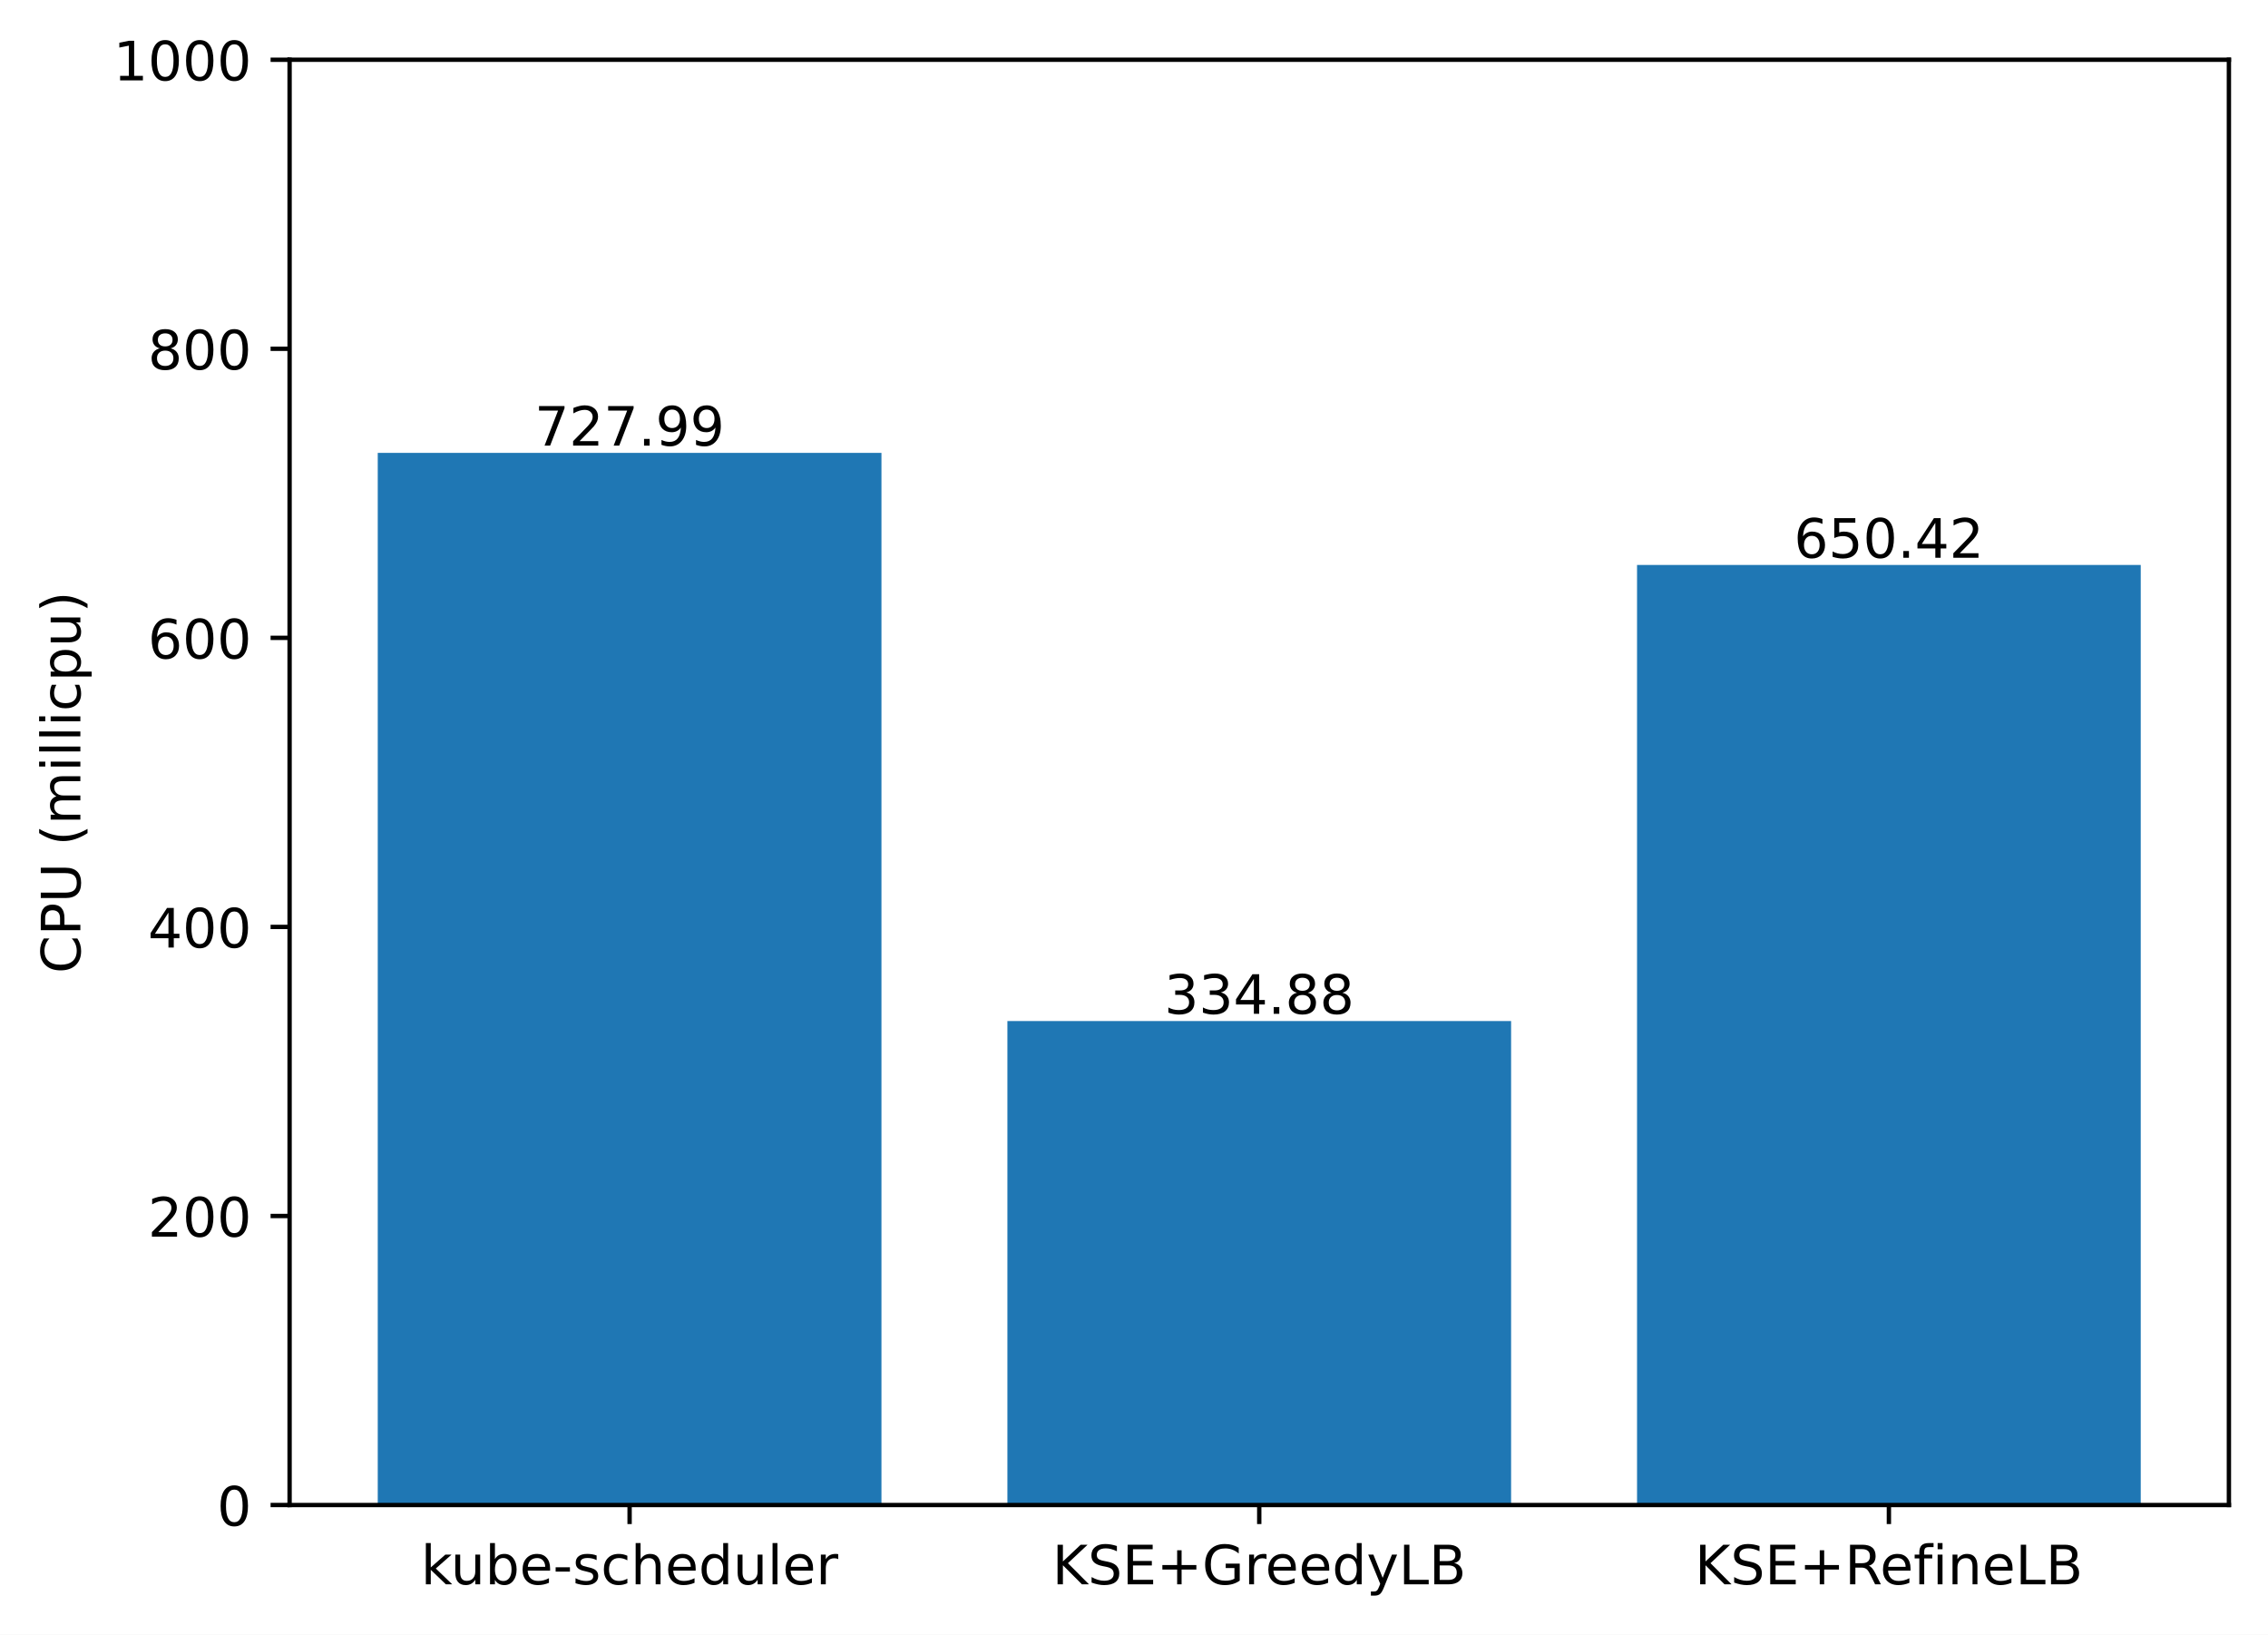
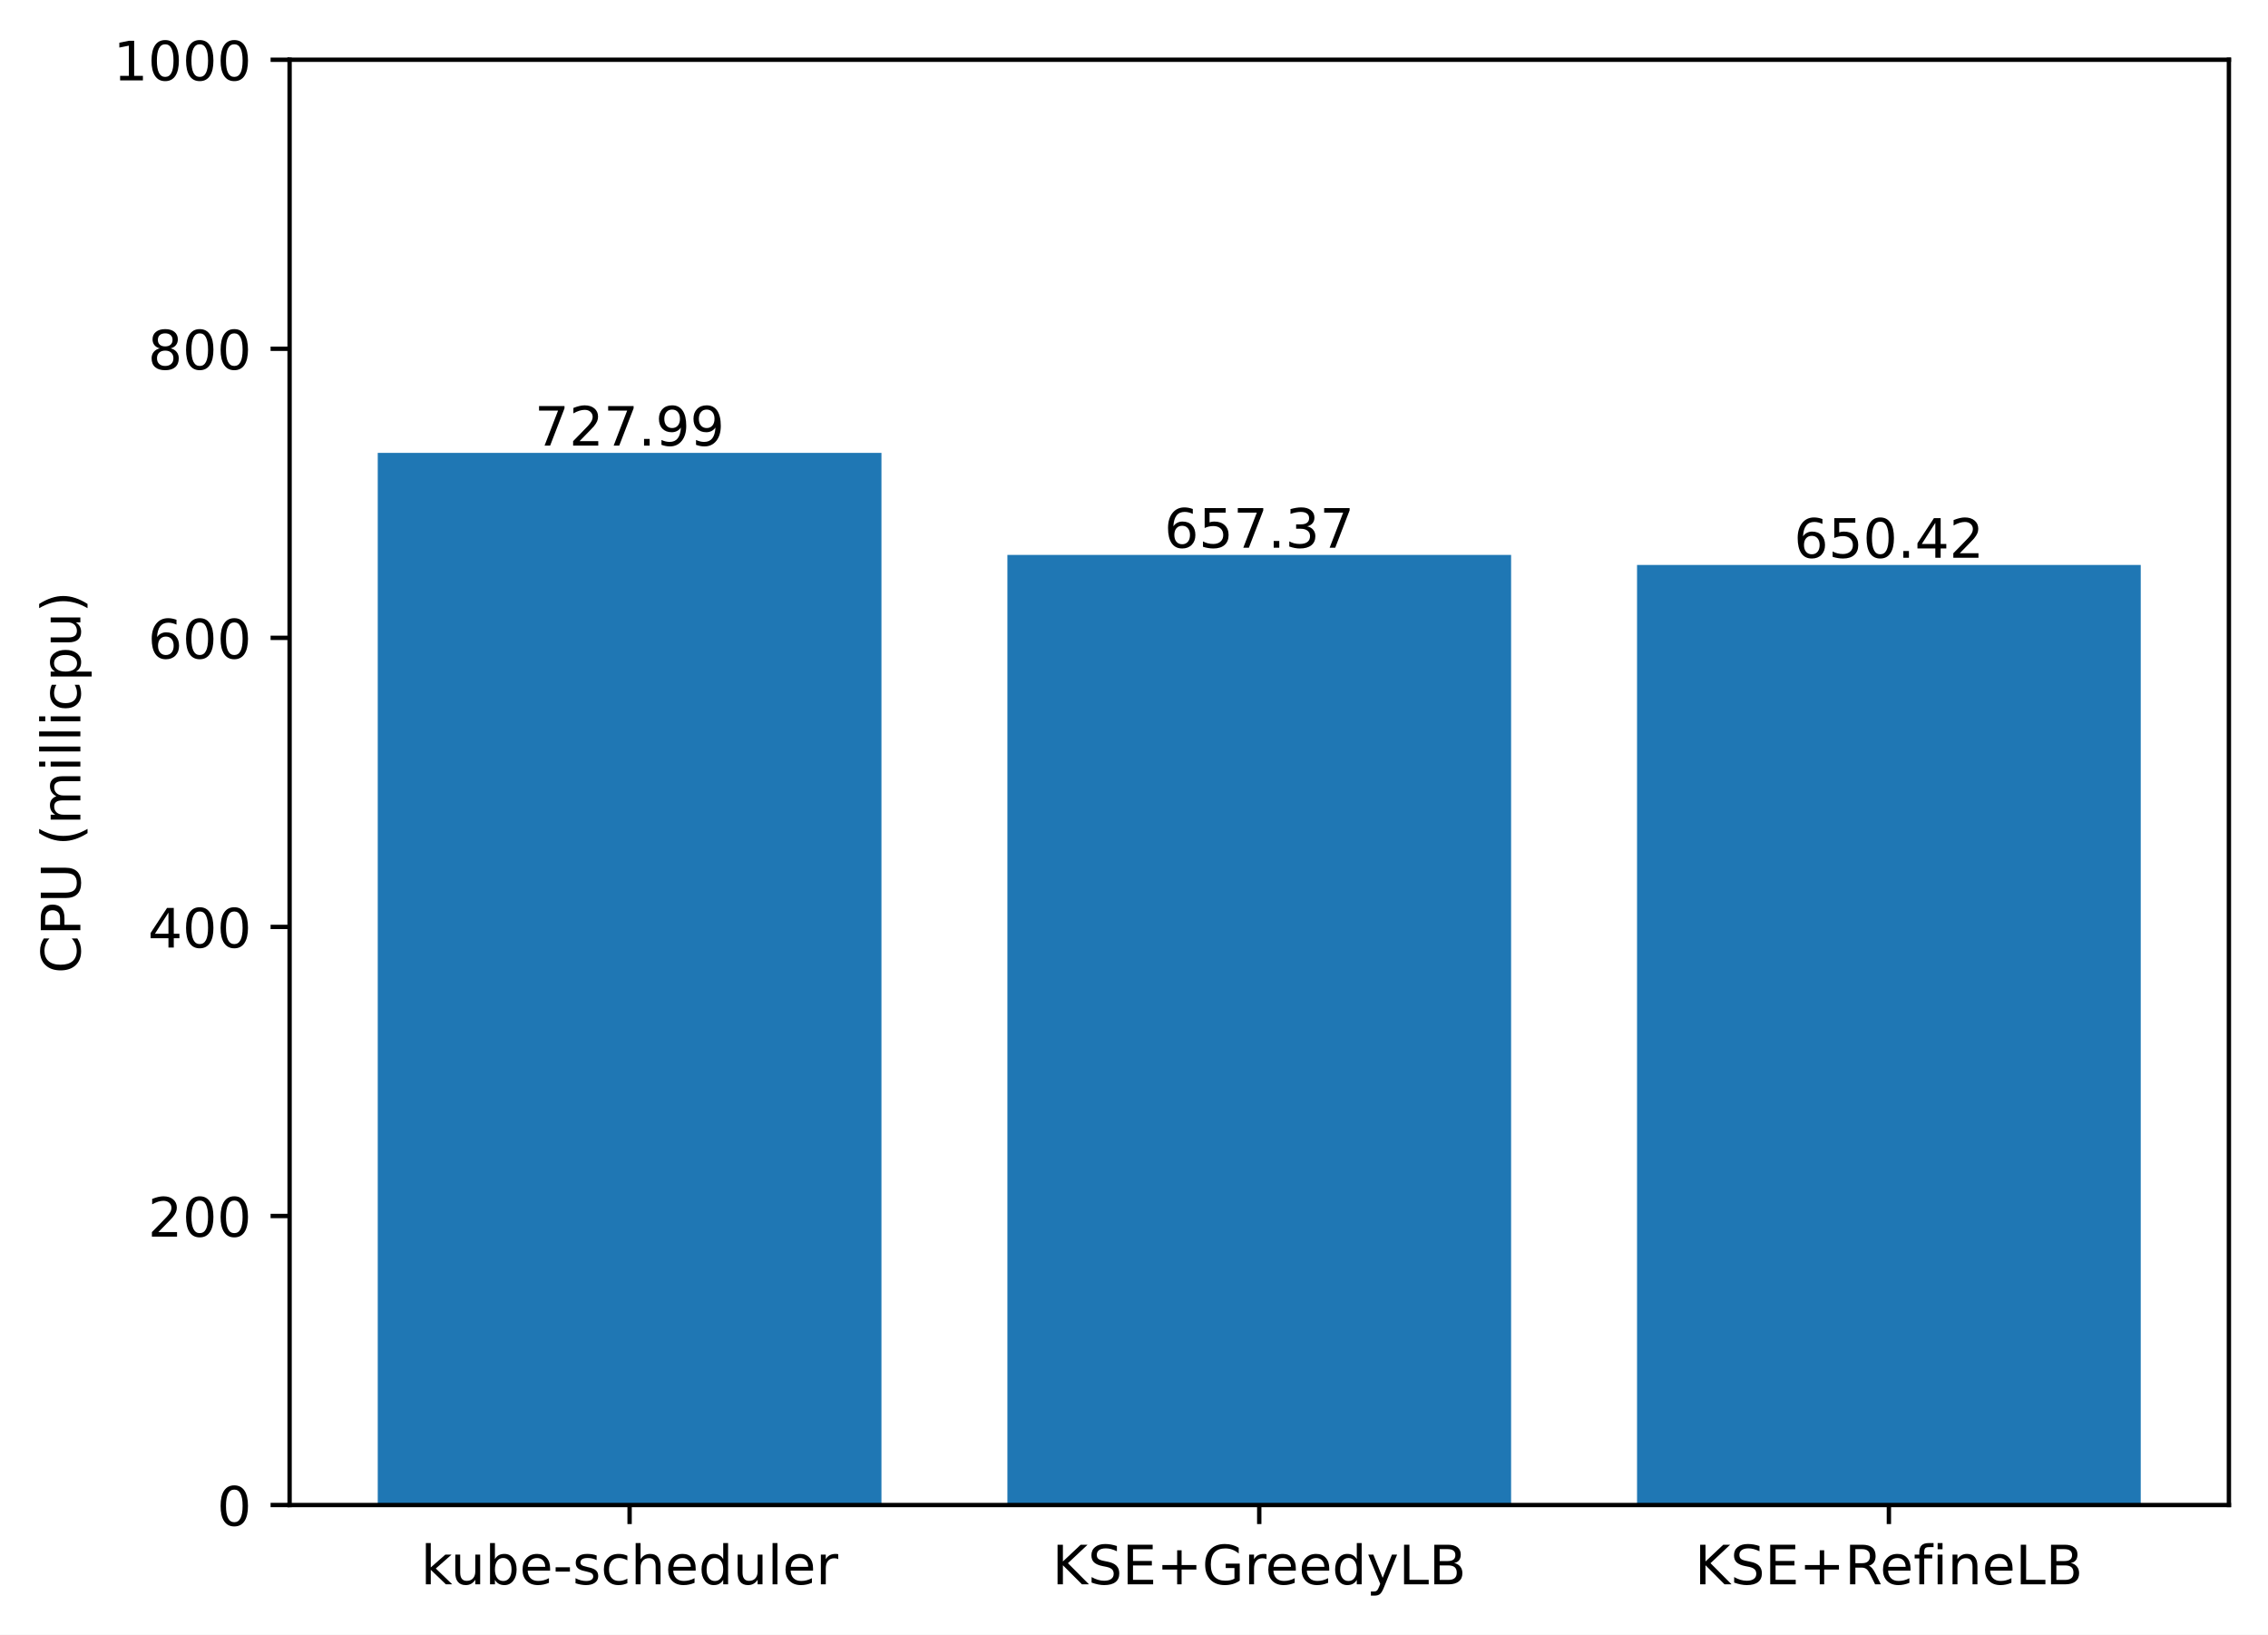
<svg xmlns="http://www.w3.org/2000/svg" xmlns:xlink="http://www.w3.org/1999/xlink" width="417.648pt" height="300.989pt" viewBox="0 0 417.648 300.989" version="1.1">
  <defs>
    <style type="text/css">*{stroke-linejoin: round; stroke-linecap: butt}</style>
  </defs>
  <g id="figure_1">
    <g id="patch_1">
      <path d="M 0 300.989  L 417.648 300.989  L 417.648 0  L 0 0  z " style="fill: #ffffff" />
    </g>
    <g id="axes_1">
      <g id="patch_2">
        <path d="M 53.328 277.111  L 410.448 277.111  L 410.448 10.999  L 53.328 10.999  z " style="fill: #ffffff" />
      </g>
      <g id="patch_3">
-         <path d="M 69.561 277.111  L 162.319 277.111  L 162.319 83.384  L 69.561 83.384  z " clip-path="url(#p532f276a85)" style="fill: #1f77b4" />
+         <path d="M 69.561 277.111  L 162.319 277.111  L 162.319 83.384  L 69.561 83.384  z " clip-path="url(#p25526dd1a4)" style="fill: #1f77b4" />
      </g>
      <g id="patch_4">
-         <path d="M 185.509 277.111  L 278.267 277.111  L 278.267 187.996  L 185.509 187.996  z " clip-path="url(#p532f276a85)" style="fill: #1f77b4" />
+         <path d="M 185.509 277.111  L 278.267 277.111  L 278.267 102.177  L 185.509 102.177  z " clip-path="url(#p25526dd1a4)" style="fill: #1f77b4" />
      </g>
      <g id="patch_5">
-         <path d="M 301.457 277.111  L 394.215 277.111  L 394.215 104.027  L 301.457 104.027  z " clip-path="url(#p532f276a85)" style="fill: #1f77b4" />
+         <path d="M 301.457 277.111  L 394.215 277.111  L 394.215 104.027  L 301.457 104.027  z " clip-path="url(#p25526dd1a4)" style="fill: #1f77b4" />
      </g>
      <g id="matplotlib.axis_1">
        <g id="xtick_1">
          <g id="line2d_1">
            <defs>
-               <path id="m9d45cdbfcd" d="M 0 0  L 0 3.5  " style="stroke: #000000; stroke-width: 0.8" />
+               <path id="mc651238b7f" d="M 0 0  L 0 3.5  " style="stroke: #000000; stroke-width: 0.8" />
            </defs>
            <g>
-               <use xlink:href="#m9d45cdbfcd" x="115.94" y="277.111" style="stroke: #000000; stroke-width: 0.8" />
+               <use xlink:href="#mc651238b7f" x="115.94" y="277.111" style="stroke: #000000; stroke-width: 0.8" />
            </g>
          </g>
          <g id="text_1">
            <g transform="translate(77.51429 291.7097)scale(0.1 -0.1)">
              <defs>
                <path id="DejaVuSans-6b" d="M 581 4863  L 1159 4863  L 1159 1991  L 2875 3500  L 3609 3500  L 1753 1863  L 3688 0  L 2938 0  L 1159 1709  L 1159 0  L 581 0  L 581 4863  z " transform="scale(0.015625)" />
                <path id="DejaVuSans-75" d="M 544 1381  L 544 3500  L 1119 3500  L 1119 1403  Q 1119 906 1312 657  Q 1506 409 1894 409  Q 2359 409 2629 706  Q 2900 1003 2900 1516  L 2900 3500  L 3475 3500  L 3475 0  L 2900 0  L 2900 538  Q 2691 219 2414 64  Q 2138 -91 1772 -91  Q 1169 -91 856 284  Q 544 659 544 1381  z M 1991 3584  L 1991 3584  z " transform="scale(0.015625)" />
                <path id="DejaVuSans-62" d="M 3116 1747  Q 3116 2381 2855 2742  Q 2594 3103 2138 3103  Q 1681 3103 1420 2742  Q 1159 2381 1159 1747  Q 1159 1113 1420 752  Q 1681 391 2138 391  Q 2594 391 2855 752  Q 3116 1113 3116 1747  z M 1159 2969  Q 1341 3281 1617 3432  Q 1894 3584 2278 3584  Q 2916 3584 3314 3078  Q 3713 2572 3713 1747  Q 3713 922 3314 415  Q 2916 -91 2278 -91  Q 1894 -91 1617 61  Q 1341 213 1159 525  L 1159 0  L 581 0  L 581 4863  L 1159 4863  L 1159 2969  z " transform="scale(0.015625)" />
                <path id="DejaVuSans-65" d="M 3597 1894  L 3597 1613  L 953 1613  Q 991 1019 1311 708  Q 1631 397 2203 397  Q 2534 397 2845 478  Q 3156 559 3463 722  L 3463 178  Q 3153 47 2828 -22  Q 2503 -91 2169 -91  Q 1331 -91 842 396  Q 353 884 353 1716  Q 353 2575 817 3079  Q 1281 3584 2069 3584  Q 2775 3584 3186 3129  Q 3597 2675 3597 1894  z M 3022 2063  Q 3016 2534 2758 2815  Q 2500 3097 2075 3097  Q 1594 3097 1305 2825  Q 1016 2553 972 2059  L 3022 2063  z " transform="scale(0.015625)" />
                <path id="DejaVuSans-2d" d="M 313 2009  L 1997 2009  L 1997 1497  L 313 1497  L 313 2009  z " transform="scale(0.015625)" />
                <path id="DejaVuSans-73" d="M 2834 3397  L 2834 2853  Q 2591 2978 2328 3040  Q 2066 3103 1784 3103  Q 1356 3103 1142 2972  Q 928 2841 928 2578  Q 928 2378 1081 2264  Q 1234 2150 1697 2047  L 1894 2003  Q 2506 1872 2764 1633  Q 3022 1394 3022 966  Q 3022 478 2636 193  Q 2250 -91 1575 -91  Q 1294 -91 989 -36  Q 684 19 347 128  L 347 722  Q 666 556 975 473  Q 1284 391 1588 391  Q 1994 391 2212 530  Q 2431 669 2431 922  Q 2431 1156 2273 1281  Q 2116 1406 1581 1522  L 1381 1569  Q 847 1681 609 1914  Q 372 2147 372 2553  Q 372 3047 722 3315  Q 1072 3584 1716 3584  Q 2034 3584 2315 3537  Q 2597 3491 2834 3397  z " transform="scale(0.015625)" />
                <path id="DejaVuSans-63" d="M 3122 3366  L 3122 2828  Q 2878 2963 2633 3030  Q 2388 3097 2138 3097  Q 1578 3097 1268 2742  Q 959 2388 959 1747  Q 959 1106 1268 751  Q 1578 397 2138 397  Q 2388 397 2633 464  Q 2878 531 3122 666  L 3122 134  Q 2881 22 2623 -34  Q 2366 -91 2075 -91  Q 1284 -91 818 406  Q 353 903 353 1747  Q 353 2603 823 3093  Q 1294 3584 2113 3584  Q 2378 3584 2631 3529  Q 2884 3475 3122 3366  z " transform="scale(0.015625)" />
                <path id="DejaVuSans-68" d="M 3513 2113  L 3513 0  L 2938 0  L 2938 2094  Q 2938 2591 2744 2837  Q 2550 3084 2163 3084  Q 1697 3084 1428 2787  Q 1159 2491 1159 1978  L 1159 0  L 581 0  L 581 4863  L 1159 4863  L 1159 2956  Q 1366 3272 1645 3428  Q 1925 3584 2291 3584  Q 2894 3584 3203 3211  Q 3513 2838 3513 2113  z " transform="scale(0.015625)" />
                <path id="DejaVuSans-64" d="M 2906 2969  L 2906 4863  L 3481 4863  L 3481 0  L 2906 0  L 2906 525  Q 2725 213 2448 61  Q 2172 -91 1784 -91  Q 1150 -91 751 415  Q 353 922 353 1747  Q 353 2572 751 3078  Q 1150 3584 1784 3584  Q 2172 3584 2448 3432  Q 2725 3281 2906 2969  z M 947 1747  Q 947 1113 1208 752  Q 1469 391 1925 391  Q 2381 391 2643 752  Q 2906 1113 2906 1747  Q 2906 2381 2643 2742  Q 2381 3103 1925 3103  Q 1469 3103 1208 2742  Q 947 2381 947 1747  z " transform="scale(0.015625)" />
                <path id="DejaVuSans-6c" d="M 603 4863  L 1178 4863  L 1178 0  L 603 0  L 603 4863  z " transform="scale(0.015625)" />
                <path id="DejaVuSans-72" d="M 2631 2963  Q 2534 3019 2420 3045  Q 2306 3072 2169 3072  Q 1681 3072 1420 2755  Q 1159 2438 1159 1844  L 1159 0  L 581 0  L 581 3500  L 1159 3500  L 1159 2956  Q 1341 3275 1631 3429  Q 1922 3584 2338 3584  Q 2397 3584 2469 3576  Q 2541 3569 2628 3553  L 2631 2963  z " transform="scale(0.015625)" />
              </defs>
              <use xlink:href="#DejaVuSans-6b" />
              <use xlink:href="#DejaVuSans-75" x="54.785" />
              <use xlink:href="#DejaVuSans-62" x="118.164" />
              <use xlink:href="#DejaVuSans-65" x="181.641" />
              <use xlink:href="#DejaVuSans-2d" x="243.164" />
              <use xlink:href="#DejaVuSans-73" x="279.248" />
              <use xlink:href="#DejaVuSans-63" x="331.348" />
              <use xlink:href="#DejaVuSans-68" x="386.328" />
              <use xlink:href="#DejaVuSans-65" x="449.707" />
              <use xlink:href="#DejaVuSans-64" x="511.23" />
              <use xlink:href="#DejaVuSans-75" x="574.707" />
              <use xlink:href="#DejaVuSans-6c" x="638.086" />
              <use xlink:href="#DejaVuSans-65" x="665.869" />
              <use xlink:href="#DejaVuSans-72" x="727.393" />
            </g>
          </g>
        </g>
        <g id="xtick_2">
          <g id="line2d_2">
            <g>
-               <use xlink:href="#m9d45cdbfcd" x="231.888" y="277.111" style="stroke: #000000; stroke-width: 0.8" />
+               <use xlink:href="#mc651238b7f" x="231.888" y="277.111" style="stroke: #000000; stroke-width: 0.8" />
            </g>
          </g>
          <g id="text_2">
            <g transform="translate(193.7655 291.7097)scale(0.1 -0.1)">
              <defs>
                <path id="DejaVuSans-4b" d="M 628 4666  L 1259 4666  L 1259 2694  L 3353 4666  L 4166 4666  L 1850 2491  L 4331 0  L 3500 0  L 1259 2247  L 1259 0  L 628 0  L 628 4666  z " transform="scale(0.015625)" />
                <path id="DejaVuSans-53" d="M 3425 4513  L 3425 3897  Q 3066 4069 2747 4153  Q 2428 4238 2131 4238  Q 1616 4238 1336 4038  Q 1056 3838 1056 3469  Q 1056 3159 1242 3001  Q 1428 2844 1947 2747  L 2328 2669  Q 3034 2534 3370 2195  Q 3706 1856 3706 1288  Q 3706 609 3251 259  Q 2797 -91 1919 -91  Q 1588 -91 1214 -16  Q 841 59 441 206  L 441 856  Q 825 641 1194 531  Q 1563 422 1919 422  Q 2459 422 2753 634  Q 3047 847 3047 1241  Q 3047 1584 2836 1778  Q 2625 1972 2144 2069  L 1759 2144  Q 1053 2284 737 2584  Q 422 2884 422 3419  Q 422 4038 858 4394  Q 1294 4750 2059 4750  Q 2388 4750 2728 4690  Q 3069 4631 3425 4513  z " transform="scale(0.015625)" />
                <path id="DejaVuSans-45" d="M 628 4666  L 3578 4666  L 3578 4134  L 1259 4134  L 1259 2753  L 3481 2753  L 3481 2222  L 1259 2222  L 1259 531  L 3634 531  L 3634 0  L 628 0  L 628 4666  z " transform="scale(0.015625)" />
                <path id="DejaVuSans-2b" d="M 2944 4013  L 2944 2272  L 4684 2272  L 4684 1741  L 2944 1741  L 2944 0  L 2419 0  L 2419 1741  L 678 1741  L 678 2272  L 2419 2272  L 2419 4013  L 2944 4013  z " transform="scale(0.015625)" />
                <path id="DejaVuSans-47" d="M 3809 666  L 3809 1919  L 2778 1919  L 2778 2438  L 4434 2438  L 4434 434  Q 4069 175 3628 42  Q 3188 -91 2688 -91  Q 1594 -91 976 548  Q 359 1188 359 2328  Q 359 3472 976 4111  Q 1594 4750 2688 4750  Q 3144 4750 3555 4637  Q 3966 4525 4313 4306  L 4313 3634  Q 3963 3931 3569 4081  Q 3175 4231 2741 4231  Q 1884 4231 1454 3753  Q 1025 3275 1025 2328  Q 1025 1384 1454 906  Q 1884 428 2741 428  Q 3075 428 3337 486  Q 3600 544 3809 666  z " transform="scale(0.015625)" />
                <path id="DejaVuSans-79" d="M 2059 -325  Q 1816 -950 1584 -1140  Q 1353 -1331 966 -1331  L 506 -1331  L 506 -850  L 844 -850  Q 1081 -850 1212 -737  Q 1344 -625 1503 -206  L 1606 56  L 191 3500  L 800 3500  L 1894 763  L 2988 3500  L 3597 3500  L 2059 -325  z " transform="scale(0.015625)" />
                <path id="DejaVuSans-4c" d="M 628 4666  L 1259 4666  L 1259 531  L 3531 531  L 3531 0  L 628 0  L 628 4666  z " transform="scale(0.015625)" />
                <path id="DejaVuSans-42" d="M 1259 2228  L 1259 519  L 2272 519  Q 2781 519 3026 730  Q 3272 941 3272 1375  Q 3272 1813 3026 2020  Q 2781 2228 2272 2228  L 1259 2228  z M 1259 4147  L 1259 2741  L 2194 2741  Q 2656 2741 2882 2914  Q 3109 3088 3109 3444  Q 3109 3797 2882 3972  Q 2656 4147 2194 4147  L 1259 4147  z M 628 4666  L 2241 4666  Q 2963 4666 3353 4366  Q 3744 4066 3744 3513  Q 3744 3084 3544 2831  Q 3344 2578 2956 2516  Q 3422 2416 3680 2098  Q 3938 1781 3938 1306  Q 3938 681 3513 340  Q 3088 0 2303 0  L 628 0  L 628 4666  z " transform="scale(0.015625)" />
              </defs>
              <use xlink:href="#DejaVuSans-4b" />
              <use xlink:href="#DejaVuSans-53" x="65.576" />
              <use xlink:href="#DejaVuSans-45" x="129.053" />
              <use xlink:href="#DejaVuSans-2b" x="192.236" />
              <use xlink:href="#DejaVuSans-47" x="276.025" />
              <use xlink:href="#DejaVuSans-72" x="353.516" />
              <use xlink:href="#DejaVuSans-65" x="392.379" />
              <use xlink:href="#DejaVuSans-65" x="453.902" />
              <use xlink:href="#DejaVuSans-64" x="515.426" />
              <use xlink:href="#DejaVuSans-79" x="578.902" />
              <use xlink:href="#DejaVuSans-4c" x="638.082" />
              <use xlink:href="#DejaVuSans-42" x="693.795" />
            </g>
          </g>
        </g>
        <g id="xtick_3">
          <g id="line2d_3">
            <g>
-               <use xlink:href="#m9d45cdbfcd" x="347.836" y="277.111" style="stroke: #000000; stroke-width: 0.8" />
+               <use xlink:href="#mc651238b7f" x="347.836" y="277.111" style="stroke: #000000; stroke-width: 0.8" />
            </g>
          </g>
          <g id="text_3">
            <g transform="translate(312.0971 291.7097)scale(0.1 -0.1)">
              <defs>
                <path id="DejaVuSans-52" d="M 2841 2188  Q 3044 2119 3236 1894  Q 3428 1669 3622 1275  L 4263 0  L 3584 0  L 2988 1197  Q 2756 1666 2539 1819  Q 2322 1972 1947 1972  L 1259 1972  L 1259 0  L 628 0  L 628 4666  L 2053 4666  Q 2853 4666 3247 4331  Q 3641 3997 3641 3322  Q 3641 2881 3436 2590  Q 3231 2300 2841 2188  z M 1259 4147  L 1259 2491  L 2053 2491  Q 2509 2491 2742 2702  Q 2975 2913 2975 3322  Q 2975 3731 2742 3939  Q 2509 4147 2053 4147  L 1259 4147  z " transform="scale(0.015625)" />
                <path id="DejaVuSans-66" d="M 2375 4863  L 2375 4384  L 1825 4384  Q 1516 4384 1395 4259  Q 1275 4134 1275 3809  L 1275 3500  L 2222 3500  L 2222 3053  L 1275 3053  L 1275 0  L 697 0  L 697 3053  L 147 3053  L 147 3500  L 697 3500  L 697 3744  Q 697 4328 969 4595  Q 1241 4863 1831 4863  L 2375 4863  z " transform="scale(0.015625)" />
                <path id="DejaVuSans-69" d="M 603 3500  L 1178 3500  L 1178 0  L 603 0  L 603 3500  z M 603 4863  L 1178 4863  L 1178 4134  L 603 4134  L 603 4863  z " transform="scale(0.015625)" />
                <path id="DejaVuSans-6e" d="M 3513 2113  L 3513 0  L 2938 0  L 2938 2094  Q 2938 2591 2744 2837  Q 2550 3084 2163 3084  Q 1697 3084 1428 2787  Q 1159 2491 1159 1978  L 1159 0  L 581 0  L 581 3500  L 1159 3500  L 1159 2956  Q 1366 3272 1645 3428  Q 1925 3584 2291 3584  Q 2894 3584 3203 3211  Q 3513 2838 3513 2113  z " transform="scale(0.015625)" />
              </defs>
              <use xlink:href="#DejaVuSans-4b" />
              <use xlink:href="#DejaVuSans-53" x="65.576" />
              <use xlink:href="#DejaVuSans-45" x="129.053" />
              <use xlink:href="#DejaVuSans-2b" x="192.236" />
              <use xlink:href="#DejaVuSans-52" x="276.025" />
              <use xlink:href="#DejaVuSans-65" x="341.008" />
              <use xlink:href="#DejaVuSans-66" x="402.531" />
              <use xlink:href="#DejaVuSans-69" x="437.736" />
              <use xlink:href="#DejaVuSans-6e" x="465.52" />
              <use xlink:href="#DejaVuSans-65" x="528.898" />
              <use xlink:href="#DejaVuSans-4c" x="590.422" />
              <use xlink:href="#DejaVuSans-42" x="646.135" />
            </g>
          </g>
        </g>
      </g>
      <g id="matplotlib.axis_2">
        <g id="ytick_1">
          <g id="line2d_4">
            <defs>
-               <path id="mc0b3a894bb" d="M 0 0  L -3.5 0  " style="stroke: #000000; stroke-width: 0.8" />
+               <path id="m5f3e5371bb" d="M 0 0  L -3.5 0  " style="stroke: #000000; stroke-width: 0.8" />
            </defs>
            <g>
-               <use xlink:href="#mc0b3a894bb" x="53.328" y="277.111" style="stroke: #000000; stroke-width: 0.8" />
+               <use xlink:href="#m5f3e5371bb" x="53.328" y="277.111" style="stroke: #000000; stroke-width: 0.8" />
            </g>
          </g>
          <g id="text_4">
            <g transform="translate(39.96563 280.9104)scale(0.1 -0.1)">
              <defs>
                <path id="DejaVuSans-30" d="M 2034 4250  Q 1547 4250 1301 3770  Q 1056 3291 1056 2328  Q 1056 1369 1301 889  Q 1547 409 2034 409  Q 2525 409 2770 889  Q 3016 1369 3016 2328  Q 3016 3291 2770 3770  Q 2525 4250 2034 4250  z M 2034 4750  Q 2819 4750 3233 4129  Q 3647 3509 3647 2328  Q 3647 1150 3233 529  Q 2819 -91 2034 -91  Q 1250 -91 836 529  Q 422 1150 422 2328  Q 422 3509 836 4129  Q 1250 4750 2034 4750  z " transform="scale(0.015625)" />
              </defs>
              <use xlink:href="#DejaVuSans-30" />
            </g>
          </g>
        </g>
        <g id="ytick_2">
          <g id="line2d_5">
            <g>
-               <use xlink:href="#mc0b3a894bb" x="53.328" y="223.889" style="stroke: #000000; stroke-width: 0.8" />
+               <use xlink:href="#m5f3e5371bb" x="53.328" y="223.889" style="stroke: #000000; stroke-width: 0.8" />
            </g>
          </g>
          <g id="text_5">
            <g transform="translate(27.24063 227.688)scale(0.1 -0.1)">
              <defs>
                <path id="DejaVuSans-32" d="M 1228 531  L 3431 531  L 3431 0  L 469 0  L 469 531  Q 828 903 1448 1529  Q 2069 2156 2228 2338  Q 2531 2678 2651 2914  Q 2772 3150 2772 3378  Q 2772 3750 2511 3984  Q 2250 4219 1831 4219  Q 1534 4219 1204 4116  Q 875 4013 500 3803  L 500 4441  Q 881 4594 1212 4672  Q 1544 4750 1819 4750  Q 2544 4750 2975 4387  Q 3406 4025 3406 3419  Q 3406 3131 3298 2873  Q 3191 2616 2906 2266  Q 2828 2175 2409 1742  Q 1991 1309 1228 531  z " transform="scale(0.015625)" />
              </defs>
              <use xlink:href="#DejaVuSans-32" />
              <use xlink:href="#DejaVuSans-30" x="63.623" />
              <use xlink:href="#DejaVuSans-30" x="127.246" />
            </g>
          </g>
        </g>
        <g id="ytick_3">
          <g id="line2d_6">
            <g>
-               <use xlink:href="#mc0b3a894bb" x="53.328" y="170.666" style="stroke: #000000; stroke-width: 0.8" />
+               <use xlink:href="#m5f3e5371bb" x="53.328" y="170.666" style="stroke: #000000; stroke-width: 0.8" />
            </g>
          </g>
          <g id="text_6">
            <g transform="translate(27.24063 174.4656)scale(0.1 -0.1)">
              <defs>
                <path id="DejaVuSans-34" d="M 2419 4116  L 825 1625  L 2419 1625  L 2419 4116  z M 2253 4666  L 3047 4666  L 3047 1625  L 3713 1625  L 3713 1100  L 3047 1100  L 3047 0  L 2419 0  L 2419 1100  L 313 1100  L 313 1709  L 2253 4666  z " transform="scale(0.015625)" />
              </defs>
              <use xlink:href="#DejaVuSans-34" />
              <use xlink:href="#DejaVuSans-30" x="63.623" />
              <use xlink:href="#DejaVuSans-30" x="127.246" />
            </g>
          </g>
        </g>
        <g id="ytick_4">
          <g id="line2d_7">
            <g>
-               <use xlink:href="#mc0b3a894bb" x="53.328" y="117.444" style="stroke: #000000; stroke-width: 0.8" />
+               <use xlink:href="#m5f3e5371bb" x="53.328" y="117.444" style="stroke: #000000; stroke-width: 0.8" />
            </g>
          </g>
          <g id="text_7">
            <g transform="translate(27.24063 121.2432)scale(0.1 -0.1)">
              <defs>
                <path id="DejaVuSans-36" d="M 2113 2584  Q 1688 2584 1439 2293  Q 1191 2003 1191 1497  Q 1191 994 1439 701  Q 1688 409 2113 409  Q 2538 409 2786 701  Q 3034 994 3034 1497  Q 3034 2003 2786 2293  Q 2538 2584 2113 2584  z M 3366 4563  L 3366 3988  Q 3128 4100 2886 4159  Q 2644 4219 2406 4219  Q 1781 4219 1451 3797  Q 1122 3375 1075 2522  Q 1259 2794 1537 2939  Q 1816 3084 2150 3084  Q 2853 3084 3261 2657  Q 3669 2231 3669 1497  Q 3669 778 3244 343  Q 2819 -91 2113 -91  Q 1303 -91 875 529  Q 447 1150 447 2328  Q 447 3434 972 4092  Q 1497 4750 2381 4750  Q 2619 4750 2861 4703  Q 3103 4656 3366 4563  z " transform="scale(0.015625)" />
              </defs>
              <use xlink:href="#DejaVuSans-36" />
              <use xlink:href="#DejaVuSans-30" x="63.623" />
              <use xlink:href="#DejaVuSans-30" x="127.246" />
            </g>
          </g>
        </g>
        <g id="ytick_5">
          <g id="line2d_8">
            <g>
-               <use xlink:href="#mc0b3a894bb" x="53.328" y="64.222" style="stroke: #000000; stroke-width: 0.8" />
+               <use xlink:href="#m5f3e5371bb" x="53.328" y="64.222" style="stroke: #000000; stroke-width: 0.8" />
            </g>
          </g>
          <g id="text_8">
            <g transform="translate(27.24063 68.02084)scale(0.1 -0.1)">
              <defs>
                <path id="DejaVuSans-38" d="M 2034 2216  Q 1584 2216 1326 1975  Q 1069 1734 1069 1313  Q 1069 891 1326 650  Q 1584 409 2034 409  Q 2484 409 2743 651  Q 3003 894 3003 1313  Q 3003 1734 2745 1975  Q 2488 2216 2034 2216  z M 1403 2484  Q 997 2584 770 2862  Q 544 3141 544 3541  Q 544 4100 942 4425  Q 1341 4750 2034 4750  Q 2731 4750 3128 4425  Q 3525 4100 3525 3541  Q 3525 3141 3298 2862  Q 3072 2584 2669 2484  Q 3125 2378 3379 2068  Q 3634 1759 3634 1313  Q 3634 634 3220 271  Q 2806 -91 2034 -91  Q 1263 -91 848 271  Q 434 634 434 1313  Q 434 1759 690 2068  Q 947 2378 1403 2484  z M 1172 3481  Q 1172 3119 1398 2916  Q 1625 2713 2034 2713  Q 2441 2713 2670 2916  Q 2900 3119 2900 3481  Q 2900 3844 2670 4047  Q 2441 4250 2034 4250  Q 1625 4250 1398 4047  Q 1172 3844 1172 3481  z " transform="scale(0.015625)" />
              </defs>
              <use xlink:href="#DejaVuSans-38" />
              <use xlink:href="#DejaVuSans-30" x="63.623" />
              <use xlink:href="#DejaVuSans-30" x="127.246" />
            </g>
          </g>
        </g>
        <g id="ytick_6">
          <g id="line2d_9">
            <g>
-               <use xlink:href="#mc0b3a894bb" x="53.328" y="10.999" style="stroke: #000000; stroke-width: 0.8" />
+               <use xlink:href="#m5f3e5371bb" x="53.328" y="10.999" style="stroke: #000000; stroke-width: 0.8" />
            </g>
          </g>
          <g id="text_9">
            <g transform="translate(20.87813 14.79844)scale(0.1 -0.1)">
              <defs>
                <path id="DejaVuSans-31" d="M 794 531  L 1825 531  L 1825 4091  L 703 3866  L 703 4441  L 1819 4666  L 2450 4666  L 2450 531  L 3481 531  L 3481 0  L 794 0  L 794 531  z " transform="scale(0.015625)" />
              </defs>
              <use xlink:href="#DejaVuSans-31" />
              <use xlink:href="#DejaVuSans-30" x="63.623" />
              <use xlink:href="#DejaVuSans-30" x="127.246" />
              <use xlink:href="#DejaVuSans-30" x="190.869" />
            </g>
          </g>
        </g>
        <g id="text_10">
          <g transform="translate(14.79844 179.2302)rotate(-90)scale(0.1 -0.1)">
            <defs>
              <path id="DejaVuSans-43" d="M 4122 4306  L 4122 3641  Q 3803 3938 3442 4084  Q 3081 4231 2675 4231  Q 1875 4231 1450 3742  Q 1025 3253 1025 2328  Q 1025 1406 1450 917  Q 1875 428 2675 428  Q 3081 428 3442 575  Q 3803 722 4122 1019  L 4122 359  Q 3791 134 3420 21  Q 3050 -91 2638 -91  Q 1578 -91 968 557  Q 359 1206 359 2328  Q 359 3453 968 4101  Q 1578 4750 2638 4750  Q 3056 4750 3426 4639  Q 3797 4528 4122 4306  z " transform="scale(0.015625)" />
              <path id="DejaVuSans-50" d="M 1259 4147  L 1259 2394  L 2053 2394  Q 2494 2394 2734 2622  Q 2975 2850 2975 3272  Q 2975 3691 2734 3919  Q 2494 4147 2053 4147  L 1259 4147  z M 628 4666  L 2053 4666  Q 2838 4666 3239 4311  Q 3641 3956 3641 3272  Q 3641 2581 3239 2228  Q 2838 1875 2053 1875  L 1259 1875  L 1259 0  L 628 0  L 628 4666  z " transform="scale(0.015625)" />
              <path id="DejaVuSans-55" d="M 556 4666  L 1191 4666  L 1191 1831  Q 1191 1081 1462 751  Q 1734 422 2344 422  Q 2950 422 3222 751  Q 3494 1081 3494 1831  L 3494 4666  L 4128 4666  L 4128 1753  Q 4128 841 3676 375  Q 3225 -91 2344 -91  Q 1459 -91 1007 375  Q 556 841 556 1753  L 556 4666  z " transform="scale(0.015625)" />
              <path id="DejaVuSans-20" transform="scale(0.015625)" />
              <path id="DejaVuSans-28" d="M 1984 4856  Q 1566 4138 1362 3434  Q 1159 2731 1159 2009  Q 1159 1288 1364 580  Q 1569 -128 1984 -844  L 1484 -844  Q 1016 -109 783 600  Q 550 1309 550 2009  Q 550 2706 781 3412  Q 1013 4119 1484 4856  L 1984 4856  z " transform="scale(0.015625)" />
              <path id="DejaVuSans-6d" d="M 3328 2828  Q 3544 3216 3844 3400  Q 4144 3584 4550 3584  Q 5097 3584 5394 3201  Q 5691 2819 5691 2113  L 5691 0  L 5113 0  L 5113 2094  Q 5113 2597 4934 2840  Q 4756 3084 4391 3084  Q 3944 3084 3684 2787  Q 3425 2491 3425 1978  L 3425 0  L 2847 0  L 2847 2094  Q 2847 2600 2669 2842  Q 2491 3084 2119 3084  Q 1678 3084 1418 2786  Q 1159 2488 1159 1978  L 1159 0  L 581 0  L 581 3500  L 1159 3500  L 1159 2956  Q 1356 3278 1631 3431  Q 1906 3584 2284 3584  Q 2666 3584 2933 3390  Q 3200 3197 3328 2828  z " transform="scale(0.015625)" />
              <path id="DejaVuSans-70" d="M 1159 525  L 1159 -1331  L 581 -1331  L 581 3500  L 1159 3500  L 1159 2969  Q 1341 3281 1617 3432  Q 1894 3584 2278 3584  Q 2916 3584 3314 3078  Q 3713 2572 3713 1747  Q 3713 922 3314 415  Q 2916 -91 2278 -91  Q 1894 -91 1617 61  Q 1341 213 1159 525  z M 3116 1747  Q 3116 2381 2855 2742  Q 2594 3103 2138 3103  Q 1681 3103 1420 2742  Q 1159 2381 1159 1747  Q 1159 1113 1420 752  Q 1681 391 2138 391  Q 2594 391 2855 752  Q 3116 1113 3116 1747  z " transform="scale(0.015625)" />
              <path id="DejaVuSans-29" d="M 513 4856  L 1013 4856  Q 1481 4119 1714 3412  Q 1947 2706 1947 2009  Q 1947 1309 1714 600  Q 1481 -109 1013 -844  L 513 -844  Q 928 -128 1133 580  Q 1338 1288 1338 2009  Q 1338 2731 1133 3434  Q 928 4138 513 4856  z " transform="scale(0.015625)" />
            </defs>
            <use xlink:href="#DejaVuSans-43" />
            <use xlink:href="#DejaVuSans-50" x="69.824" />
            <use xlink:href="#DejaVuSans-55" x="130.127" />
            <use xlink:href="#DejaVuSans-20" x="203.32" />
            <use xlink:href="#DejaVuSans-28" x="235.107" />
            <use xlink:href="#DejaVuSans-6d" x="274.121" />
            <use xlink:href="#DejaVuSans-69" x="371.533" />
            <use xlink:href="#DejaVuSans-6c" x="399.316" />
            <use xlink:href="#DejaVuSans-6c" x="427.1" />
            <use xlink:href="#DejaVuSans-69" x="454.883" />
            <use xlink:href="#DejaVuSans-63" x="482.666" />
            <use xlink:href="#DejaVuSans-70" x="537.646" />
            <use xlink:href="#DejaVuSans-75" x="601.123" />
            <use xlink:href="#DejaVuSans-29" x="664.502" />
          </g>
        </g>
      </g>
      <g id="patch_6">
        <path d="M 53.328 277.111  L 53.328 10.999  " style="fill: none; stroke: #000000; stroke-width: 0.8; stroke-linejoin: miter; stroke-linecap: square" />
      </g>
      <g id="patch_7">
        <path d="M 410.448 277.111  L 410.448 10.999  " style="fill: none; stroke: #000000; stroke-width: 0.8; stroke-linejoin: miter; stroke-linecap: square" />
      </g>
      <g id="patch_8">
        <path d="M 53.328 277.111  L 410.448 277.111  " style="fill: none; stroke: #000000; stroke-width: 0.8; stroke-linejoin: miter; stroke-linecap: square" />
      </g>
      <g id="patch_9">
        <path d="M 53.328 10.999  L 410.448 10.999  " style="fill: none; stroke: #000000; stroke-width: 0.8; stroke-linejoin: miter; stroke-linecap: square" />
      </g>
      <g id="text_11">
        <g transform="translate(98.44476 82.05378)scale(0.1 -0.1)">
          <defs>
            <path id="DejaVuSans-37" d="M 525 4666  L 3525 4666  L 3525 4397  L 1831 0  L 1172 0  L 2766 4134  L 525 4134  L 525 4666  z " transform="scale(0.015625)" />
            <path id="DejaVuSans-2e" d="M 684 794  L 1344 794  L 1344 0  L 684 0  L 684 794  z " transform="scale(0.015625)" />
            <path id="DejaVuSans-39" d="M 703 97  L 703 672  Q 941 559 1184 500  Q 1428 441 1663 441  Q 2288 441 2617 861  Q 2947 1281 2994 2138  Q 2813 1869 2534 1725  Q 2256 1581 1919 1581  Q 1219 1581 811 2004  Q 403 2428 403 3163  Q 403 3881 828 4315  Q 1253 4750 1959 4750  Q 2769 4750 3195 4129  Q 3622 3509 3622 2328  Q 3622 1225 3098 567  Q 2575 -91 1691 -91  Q 1453 -91 1209 -44  Q 966 3 703 97  z M 1959 2075  Q 2384 2075 2632 2365  Q 2881 2656 2881 3163  Q 2881 3666 2632 3958  Q 2384 4250 1959 4250  Q 1534 4250 1286 3958  Q 1038 3666 1038 3163  Q 1038 2656 1286 2365  Q 1534 2075 1959 2075  z " transform="scale(0.015625)" />
          </defs>
          <use xlink:href="#DejaVuSans-37" />
          <use xlink:href="#DejaVuSans-32" x="63.623" />
          <use xlink:href="#DejaVuSans-37" x="127.246" />
          <use xlink:href="#DejaVuSans-2e" x="190.869" />
          <use xlink:href="#DejaVuSans-39" x="222.656" />
          <use xlink:href="#DejaVuSans-39" x="286.279" />
        </g>
      </g>
      <g id="text_12">
-         <g transform="translate(214.3928 186.6651)scale(0.1 -0.1)">
+         <g transform="translate(214.3928 100.8466)scale(0.1 -0.1)">
          <defs>
+             <path id="DejaVuSans-35" d="M 691 4666  L 3169 4666  L 3169 4134  L 1269 4134  L 1269 2991  Q 1406 3038 1543 3061  Q 1681 3084 1819 3084  Q 2600 3084 3056 2656  Q 3513 2228 3513 1497  Q 3513 744 3044 326  Q 2575 -91 1722 -91  Q 1428 -91 1123 -41  Q 819 9 494 109  L 494 744  Q 775 591 1075 516  Q 1375 441 1709 441  Q 2250 441 2565 725  Q 2881 1009 2881 1497  Q 2881 1984 2565 2268  Q 2250 2553 1709 2553  Q 1456 2553 1204 2497  Q 953 2441 691 2322  L 691 4666  z " transform="scale(0.015625)" />
            <path id="DejaVuSans-33" d="M 2597 2516  Q 3050 2419 3304 2112  Q 3559 1806 3559 1356  Q 3559 666 3084 287  Q 2609 -91 1734 -91  Q 1441 -91 1130 -33  Q 819 25 488 141  L 488 750  Q 750 597 1062 519  Q 1375 441 1716 441  Q 2309 441 2620 675  Q 2931 909 2931 1356  Q 2931 1769 2642 2001  Q 2353 2234 1838 2234  L 1294 2234  L 1294 2753  L 1863 2753  Q 2328 2753 2575 2939  Q 2822 3125 2822 3475  Q 2822 3834 2567 4026  Q 2313 4219 1838 4219  Q 1578 4219 1281 4162  Q 984 4106 628 3988  L 628 4550  Q 988 4650 1302 4700  Q 1616 4750 1894 4750  Q 2613 4750 3031 4423  Q 3450 4097 3450 3541  Q 3450 3153 3228 2886  Q 3006 2619 2597 2516  z " transform="scale(0.015625)" />
          </defs>
-           <use xlink:href="#DejaVuSans-33" />
-           <use xlink:href="#DejaVuSans-33" x="63.623" />
-           <use xlink:href="#DejaVuSans-34" x="127.246" />
+           <use xlink:href="#DejaVuSans-36" />
+           <use xlink:href="#DejaVuSans-35" x="63.623" />
+           <use xlink:href="#DejaVuSans-37" x="127.246" />
          <use xlink:href="#DejaVuSans-2e" x="190.869" />
-           <use xlink:href="#DejaVuSans-38" x="222.656" />
-           <use xlink:href="#DejaVuSans-38" x="286.279" />
+           <use xlink:href="#DejaVuSans-33" x="222.656" />
+           <use xlink:href="#DejaVuSans-37" x="286.279" />
        </g>
      </g>
      <g id="text_13">
        <g transform="translate(330.3409 102.6961)scale(0.1 -0.1)">
-           <defs>
-             <path id="DejaVuSans-35" d="M 691 4666  L 3169 4666  L 3169 4134  L 1269 4134  L 1269 2991  Q 1406 3038 1543 3061  Q 1681 3084 1819 3084  Q 2600 3084 3056 2656  Q 3513 2228 3513 1497  Q 3513 744 3044 326  Q 2575 -91 1722 -91  Q 1428 -91 1123 -41  Q 819 9 494 109  L 494 744  Q 775 591 1075 516  Q 1375 441 1709 441  Q 2250 441 2565 725  Q 2881 1009 2881 1497  Q 2881 1984 2565 2268  Q 2250 2553 1709 2553  Q 1456 2553 1204 2497  Q 953 2441 691 2322  L 691 4666  z " transform="scale(0.015625)" />
-           </defs>
          <use xlink:href="#DejaVuSans-36" />
          <use xlink:href="#DejaVuSans-35" x="63.623" />
          <use xlink:href="#DejaVuSans-30" x="127.246" />
          <use xlink:href="#DejaVuSans-2e" x="190.869" />
          <use xlink:href="#DejaVuSans-34" x="222.656" />
          <use xlink:href="#DejaVuSans-32" x="286.279" />
        </g>
      </g>
    </g>
  </g>
  <defs>
-     <clipPath id="p532f276a85">
+     <clipPath id="p25526dd1a4">
      <rect x="53.328" y="10.999" width="357.12" height="266.112" />
    </clipPath>
  </defs>
</svg>
